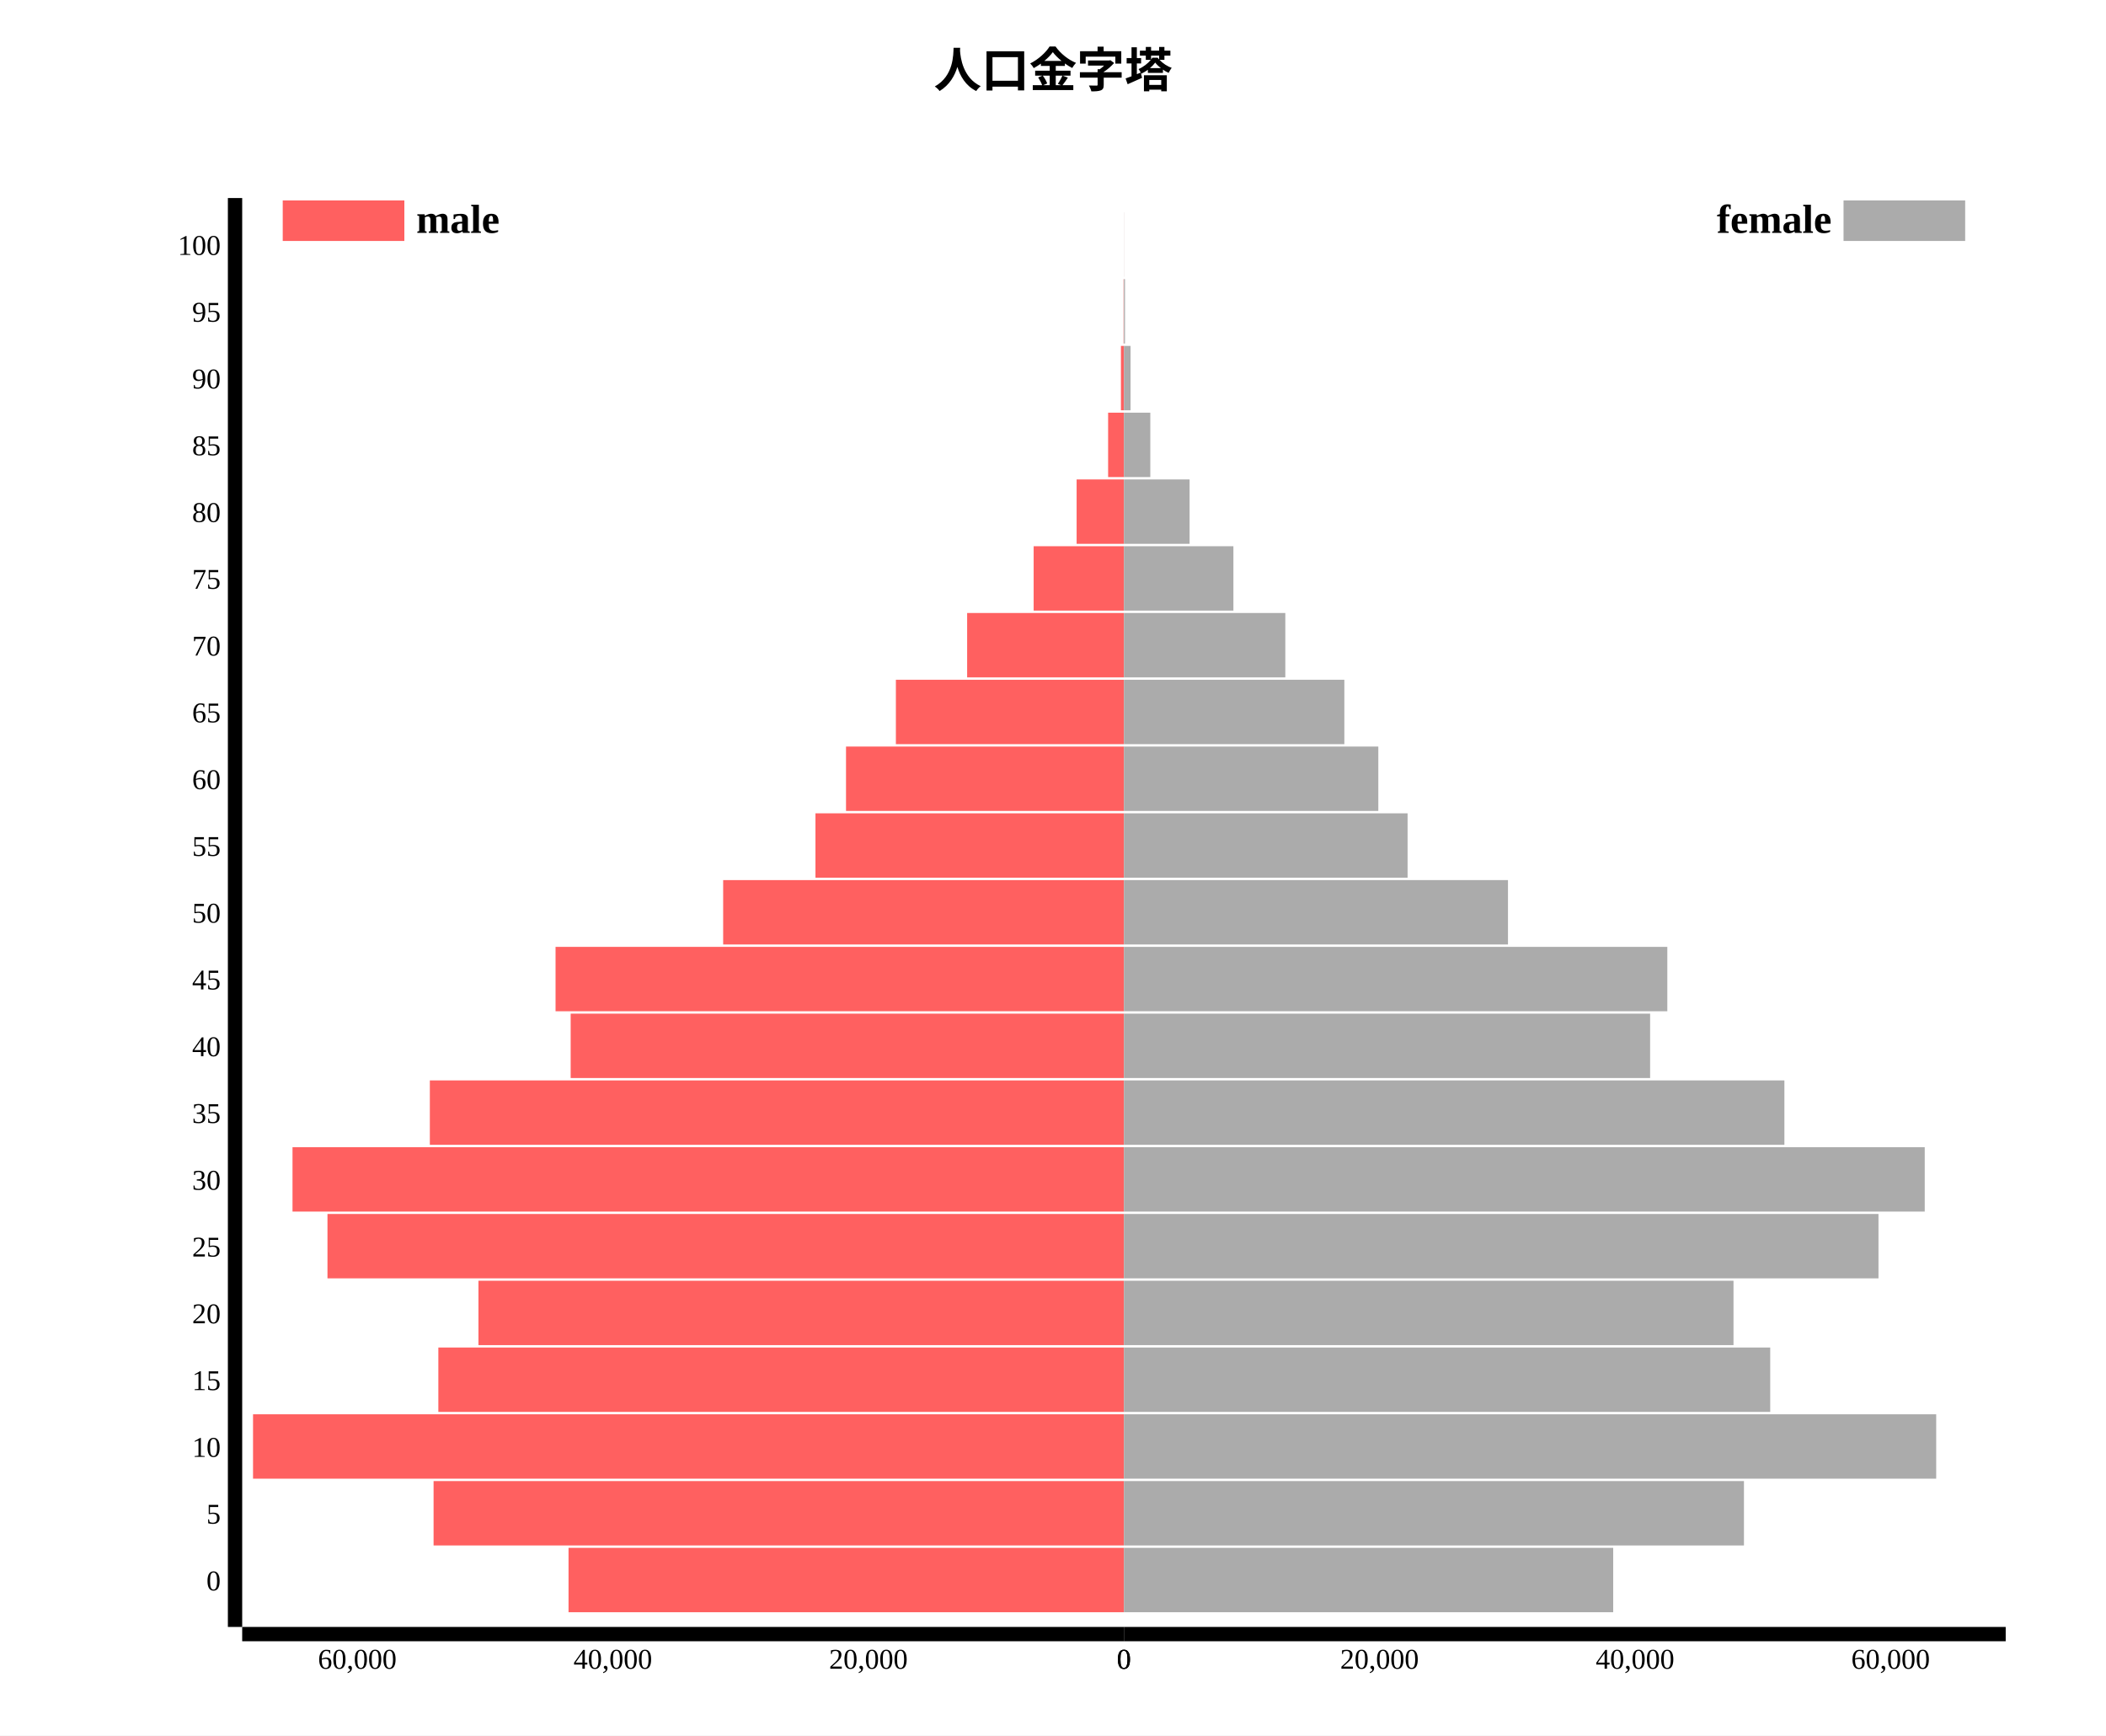
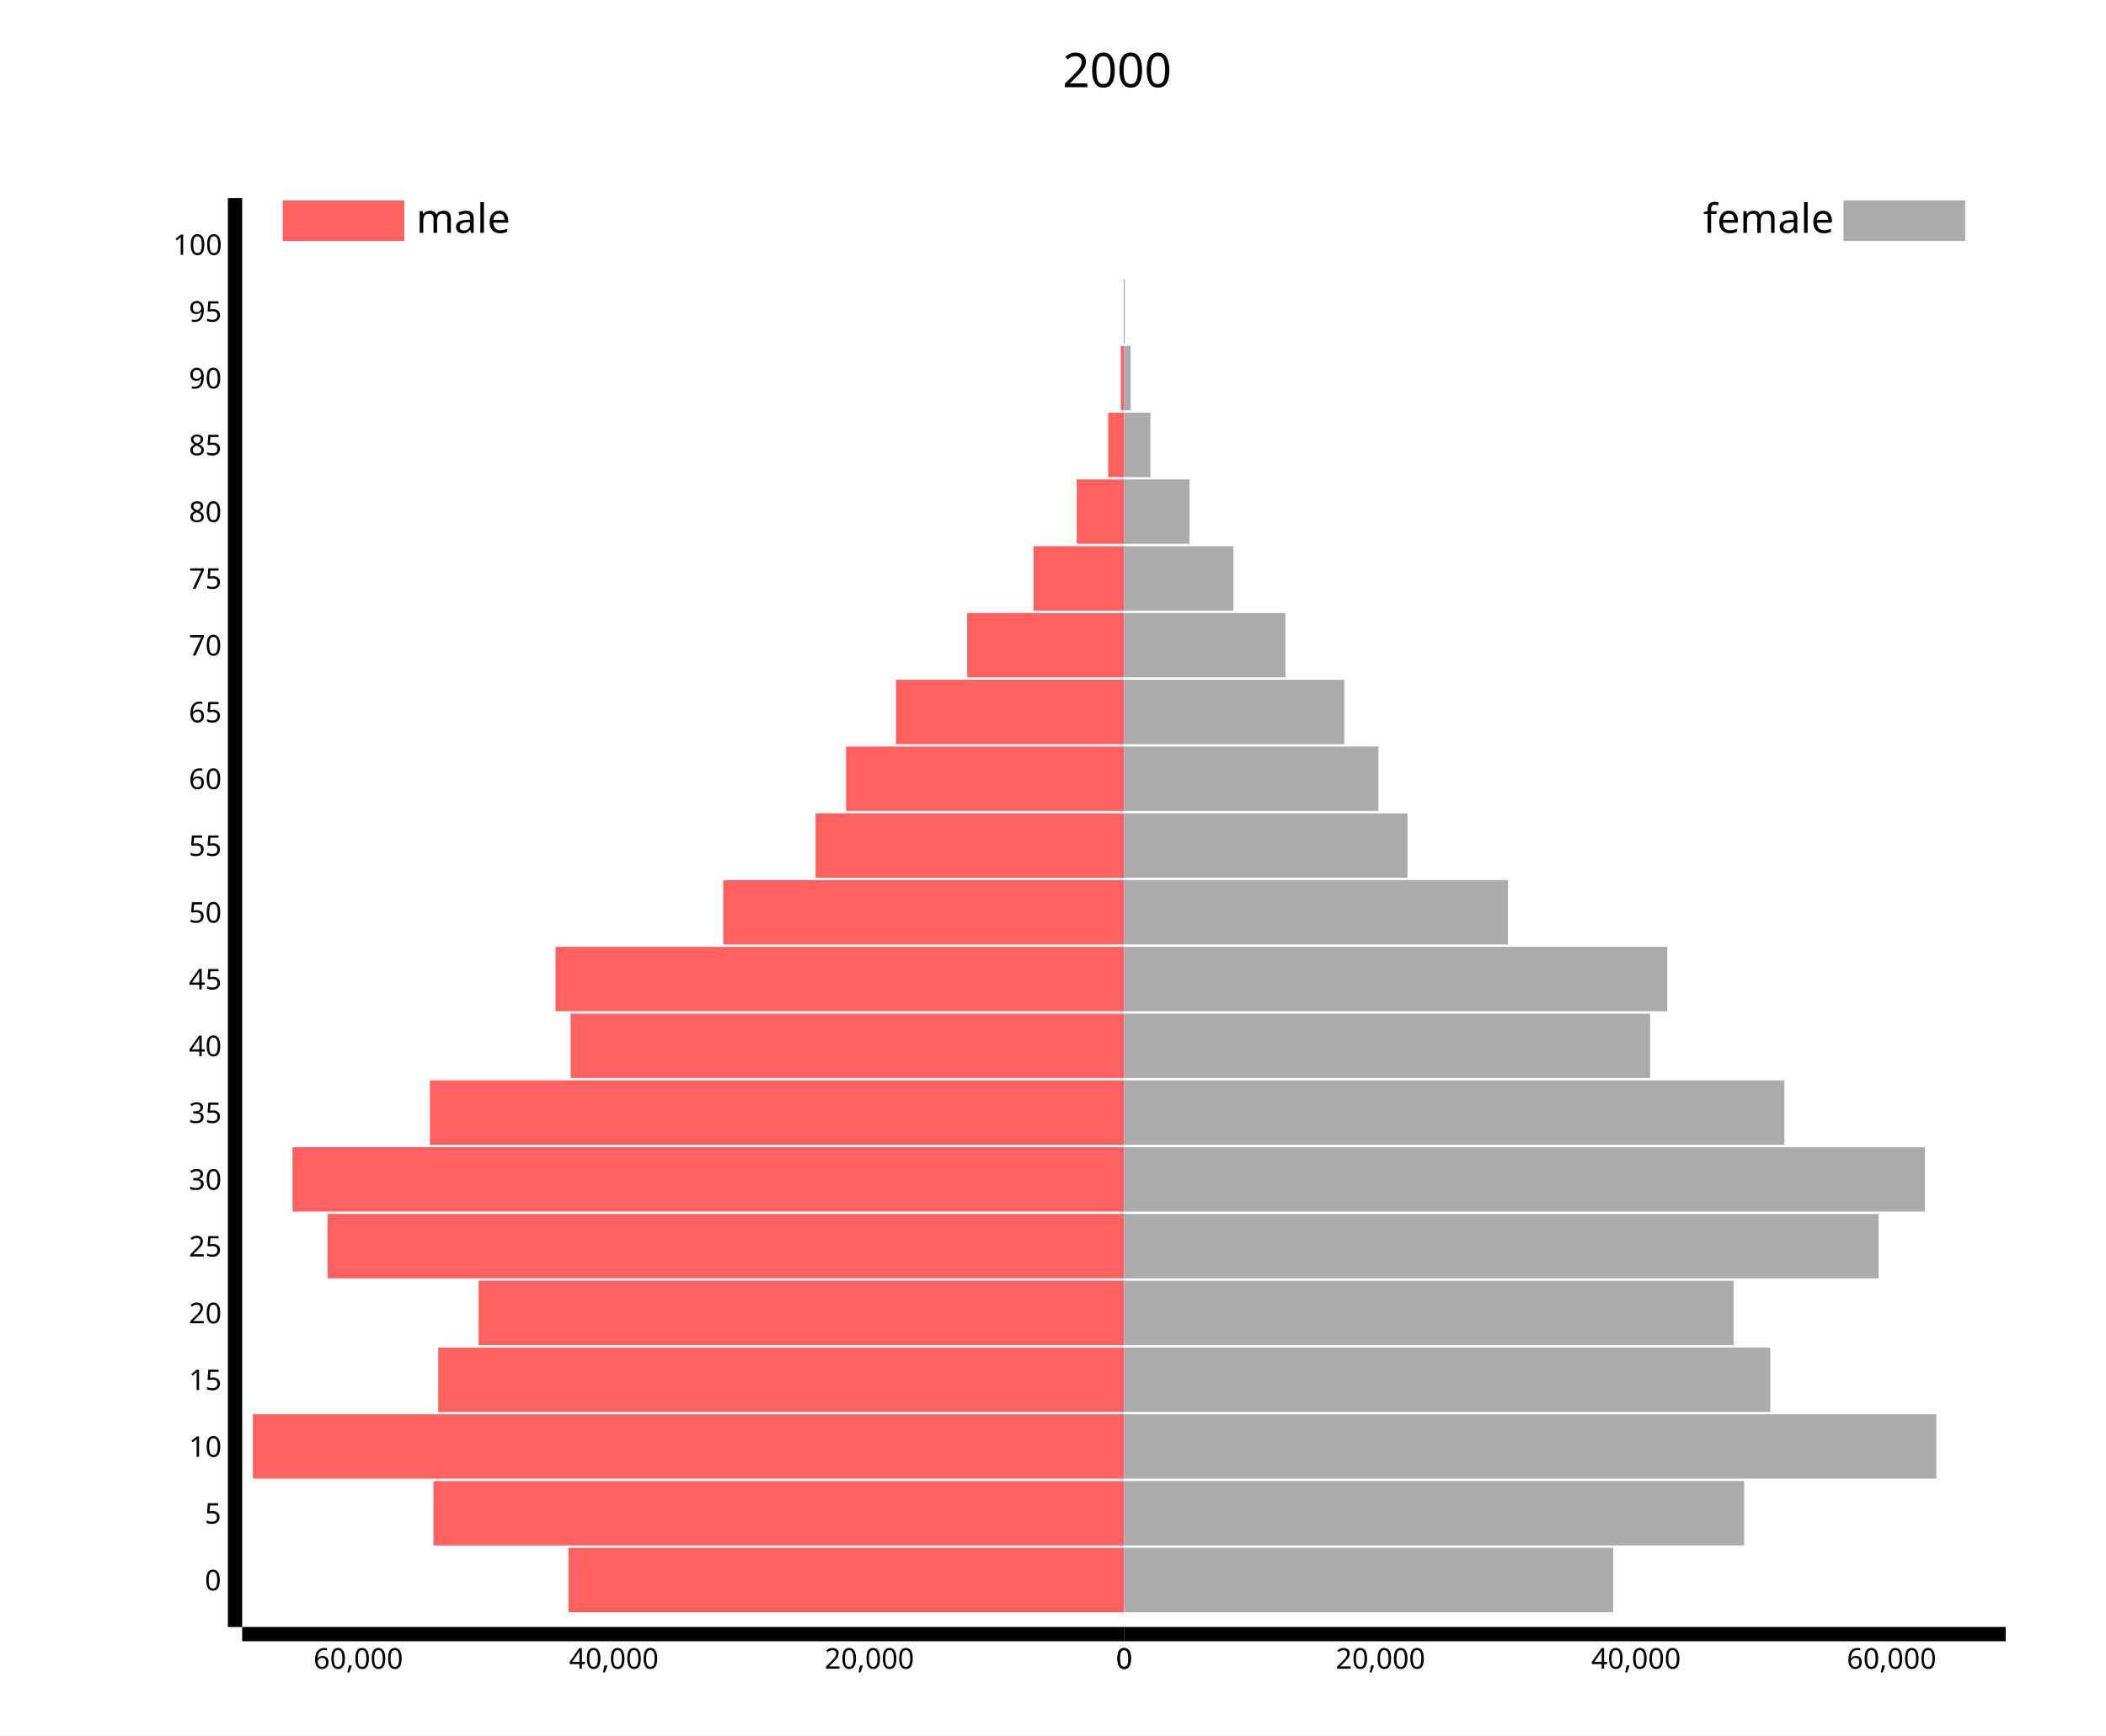
- <svg xmlns="http://www.w3.org/2000/svg" id="svg-892973281855086592" width="883" class="svg-populationPyramid" height="727.748" version="1.1">
-   <rect class="svgBg" x="0" y="0" width="100%" height="100%" fill="#fff" />
-   <g class="svgGroup" transform="translate(16.55625,16.55625)">
-     <g class="svgTitle" style="display: block;">
-       <text x="50%" y="0" dx="-16.556" dy="20" text-anchor="middle" fill="#000" style="font-size: 20px; font-weight: bold;">人口金字塔</text>
+ <svg xmlns="http://www.w3.org/2000/svg" version="1.1" id="svg-892973281855086592" x="0px" y="0px" viewBox="0 0 883 727.7" style="enable-background:new 0 0 883 727.7;" xml:space="preserve">
+   <style type="text/css">
+ 	.st0{fill:#FFFFFF;}
+ 	.st1{font-family:'KozGoPr6N-Regular-83pv-RKSJ-H';}
+ 	.st2{font-size:20px;}
+ 	.st3{fill:#FF6060;}
+ 	.st4{fill:#ABABAB;}
+ 	.st5{fill:#FFFFFF;fill-opacity:0;}
+ 	.st6{display:none;}
+ 	.st7{display:inline;}
+ 	.st8{font-family:'Arial-BoldMT';}
+ 	.st9{font-size:12px;}
+ 	.st10{display:inline;fill:#FF6060;}
+ 	.st11{font-family:'ArialMT';}
+ 	.st12{display:inline;fill:#ABABAB;}
+ 	.st13{fill:none;}
+ 	.st14{font-size:17px;}
+ </style>
+   <rect class="st0" width="883" height="727.7" />
+   <g transform="translate(16.55625,16.55625)">
+     <g>
+       <text transform="matrix(1 0 0 1 428.9436 19.9999)" class="st1 st2">2000</text>
    </g>
-     <g class="mainGroup" transform="translate(0,49.49)">
+     <g transform="translate(0,49.49)">
      <g transform="translate(84.98875,16.99775)">
-         <g class="rectGroup">
-           <rect fill="#ff6060" class="male" height="27" width="232.873" y="566" x="136.828" />
-           <rect fill="#ff6060" class="male" height="27" width="289.455" y="538" x="80.246" />
-           <rect fill="#ff6060" class="male" height="27" width="365.155" y="510" x="4.546" />
-           <rect fill="#ff6060" class="male" height="27" width="287.457" y="482" x="82.244" />
-           <rect fill="#ff6060" class="male" height="27" width="270.641" y="454" x="99.06" />
-           <rect fill="#ff6060" class="male" height="27" width="333.944" y="426" x="35.757" />
-           <rect fill="#ff6060" class="male" height="27" width="348.602" y="398" x="21.099" />
-           <rect fill="#ff6060" class="male" height="27" width="291.022" y="370" x="78.679" />
-           <rect fill="#ff6060" class="male" height="27" width="231.977" y="342" x="137.724" />
-           <rect fill="#ff6060" class="male" height="27" width="238.316" y="314" x="131.385" />
-           <rect fill="#ff6060" class="male" height="27" width="168.041" y="286" x="201.66" />
-           <rect fill="#ff6060" class="male" height="27" width="129.34" y="258" x="240.361" />
-           <rect fill="#ff6060" class="male" height="27" width="116.527" y="230" x="253.174" />
-           <rect fill="#ff6060" class="male" height="27" width="95.622" y="202" x="274.079" />
-           <rect fill="#ff6060" class="male" height="27" width="65.745" y="174" x="303.956" />
-           <rect fill="#ff6060" class="male" height="27" width="37.86" y="146" x="331.841" />
-           <rect fill="#ff6060" class="male" height="27" width="19.844" y="118" x="349.857" />
-           <rect fill="#ff6060" class="male" height="27" width="6.634" y="90" x="363.067" />
-           <rect fill="#ff6060" class="male" height="27" width="1.265" y="62" x="368.436" />
-           <rect fill="#ff6060" class="male" height="27" width="0.151" y="34" x="369.55" />
-           <rect fill="#ff6060" class="male" height="27" width="0.011" y="6" x="369.691" />
-           <rect fill="#ababab" class="female" height="27" width="205.129" y="566" x="369.701" />
-           <rect fill="#ababab" class="female" height="27" width="259.957" y="538" x="369.701" />
-           <rect fill="#ababab" class="female" height="27" width="340.558" y="510" x="369.701" />
-           <rect fill="#ababab" class="female" height="27" width="270.971" y="482" x="369.701" />
-           <rect fill="#ababab" class="female" height="27" width="255.576" y="454" x="369.701" />
-           <rect fill="#ababab" class="female" height="27" width="316.36" y="426" x="369.701" />
-           <rect fill="#ababab" class="female" height="27" width="335.751" y="398" x="369.701" />
-           <rect fill="#ababab" class="female" height="27" width="276.912" y="370" x="369.701" />
-           <rect fill="#ababab" class="female" height="27" width="220.615" y="342" x="369.701" />
-           <rect fill="#ababab" class="female" height="27" width="227.826" y="314" x="369.701" />
-           <rect fill="#ababab" class="female" height="27" width="161.014" y="286" x="369.701" />
-           <rect fill="#ababab" class="female" height="27" width="118.926" y="258" x="369.701" />
-           <rect fill="#ababab" class="female" height="27" width="106.651" y="230" x="369.701" />
-           <rect fill="#ababab" class="female" height="27" width="92.41" y="202" x="369.701" />
-           <rect fill="#ababab" class="female" height="27" width="67.662" y="174" x="369.701" />
-           <rect fill="#ababab" class="female" height="27" width="45.892" y="146" x="369.701" />
-           <rect fill="#ababab" class="female" height="27" width="27.522" y="118" x="369.701" />
-           <rect fill="#ababab" class="female" height="27" width="11.053" y="90" x="369.701" />
-           <rect fill="#ababab" class="female" height="27" width="2.768" y="62" x="369.701" />
-           <rect fill="#ababab" class="female" height="27" width="0.442" y="34" x="369.701" />
-           <rect fill="#ababab" class="female" height="27" width="0.039" y="6" x="369.701" />
-         </g>
-         <g class="coverGroup">
-           <rect x="136.828" y="566" width="438.002" height="27" fill="#fff" opacity="0" />
-           <rect x="80.246" y="538" width="549.412" height="27" fill="#fff" opacity="0" />
-           <rect x="4.546" y="510" width="705.713" height="27" fill="#fff" opacity="0" />
-           <rect x="82.244" y="482" width="558.428" height="27" fill="#fff" opacity="0" />
-           <rect x="99.06" y="454" width="526.217" height="27" fill="#fff" opacity="0" />
-           <rect x="35.757" y="426" width="650.304" height="27" fill="#fff" opacity="0" />
-           <rect x="21.099" y="398" width="684.353" height="27" fill="#fff" opacity="0" />
-           <rect x="78.679" y="370" width="567.934" height="27" fill="#fff" opacity="0" />
-           <rect x="137.724" y="342" width="452.592" height="27" fill="#fff" opacity="0" />
-           <rect x="131.385" y="314" width="466.143" height="27" fill="#fff" opacity="0" />
-           <rect x="201.66" y="286" width="329.055" height="27" fill="#fff" opacity="0" />
-           <rect x="240.361" y="258" width="248.267" height="27" fill="#fff" opacity="0" />
-           <rect x="253.174" y="230" width="223.178" height="27" fill="#fff" opacity="0" />
-           <rect x="274.079" y="202" width="188.033" height="27" fill="#fff" opacity="0" />
-           <rect x="303.956" y="174" width="133.407" height="27" fill="#fff" opacity="0" />
-           <rect x="331.841" y="146" width="83.752" height="27" fill="#fff" opacity="0" />
-           <rect x="349.857" y="118" width="47.366" height="27" fill="#fff" opacity="0" />
-           <rect x="363.067" y="90" width="17.687" height="27" fill="#fff" opacity="0" />
-           <rect x="368.436" y="62" width="4.032" height="27" fill="#fff" opacity="0" />
-           <rect x="369.55" y="34" width="0.592" height="27" fill="#fff" opacity="0" />
-           <rect x="369.691" y="6" width="0.049" height="27" fill="#fff" opacity="0" />
-         </g>
-         <g class="tooltipGroup" display="none" transform="translate(29.455,269.956)">
-           <rect x="0" y="0" width="122" height="60" fill="rgba(255,255,255,.9)" />
-           <text x="5" y="3" dy="15" style="font-weight: bold;">45</text>
-           <text x="5" y="21" dy="15" fill="#ff6060">male: 44484.2</text>
-           <text x="5" y="39" dy="15" fill="#ababab">female: 42526.1</text>
-         </g>
-         <g class="axis" transform="translate(0,599.1707)">
-           <g class="tick" transform="translate(369.7011,0)" style="opacity: 1;">
-             <line y2="6" x2="0" />
-             <text dy=".71em" y="9" x="0" style="text-anchor: middle;">0</text>
-           </g>
-           <g class="tick" transform="translate(262.5545,0)" style="opacity: 1;">
-             <line y2="6" x2="0" />
-             <text dy=".71em" y="9" x="0" style="text-anchor: middle;">20,000</text>
-           </g>
-           <g class="tick" transform="translate(155.408,0)" style="opacity: 1;">
-             <line y2="6" x2="0" />
-             <text dy=".71em" y="9" x="0" style="text-anchor: middle;">40,000</text>
-           </g>
-           <g class="tick" transform="translate(48.26148,0)" style="opacity: 1;">
-             <line y2="6" x2="0" />
-             <text dy=".71em" y="9" x="0" style="text-anchor: middle;">60,000</text>
-           </g>
-           <path class="domain" d="M0,6V0H369.701V6" />
-         </g>
-         <g class="axis" transform="translate(0,599.1707)">
-           <g class="tick" transform="translate(369.7011,0)" style="opacity: 1;">
-             <line y2="6" x2="0" />
-             <text dy=".71em" y="9" x="0" style="text-anchor: middle;">0</text>
-           </g>
-           <g class="tick" transform="translate(476.8476,0)" style="opacity: 1;">
-             <line y2="6" x2="0" />
-             <text dy=".71em" y="9" x="0" style="text-anchor: middle;">20,000</text>
-           </g>
-           <g class="tick" transform="translate(583.9941,0)" style="opacity: 1;">
-             <line y2="6" x2="0" />
-             <text dy=".71em" y="9" x="0" style="text-anchor: middle;">40,000</text>
-           </g>
-           <g class="tick" transform="translate(691.1406,0)" style="opacity: 1;">
-             <line y2="6" x2="0" />
-             <text dy=".71em" y="9" x="0" style="text-anchor: middle;">60,000</text>
-           </g>
-           <path class="domain" d="M369.701,6V0H739.402V6" />
-         </g>
-         <g class="axis" transform="translate(0,0)">
-           <g class="tick" transform="translate(0,580)" style="opacity: 1;">
-             <line x2="-6" y2="0" />
-             <text dy=".32em" x="-9" y="0" style="text-anchor: end;">0</text>
-           </g>
-           <g class="tick" transform="translate(0,552)" style="opacity: 1;">
-             <line x2="-6" y2="0" />
-             <text dy=".32em" x="-9" y="0" style="text-anchor: end;">5</text>
-           </g>
-           <g class="tick" transform="translate(0,524)" style="opacity: 1;">
-             <line x2="-6" y2="0" />
-             <text dy=".32em" x="-9" y="0" style="text-anchor: end;">10</text>
-           </g>
-           <g class="tick" transform="translate(0,496)" style="opacity: 1;">
-             <line x2="-6" y2="0" />
-             <text dy=".32em" x="-9" y="0" style="text-anchor: end;">15</text>
-           </g>
-           <g class="tick" transform="translate(0,468)" style="opacity: 1;">
-             <line x2="-6" y2="0" />
-             <text dy=".32em" x="-9" y="0" style="text-anchor: end;">20</text>
-           </g>
-           <g class="tick" transform="translate(0,440)" style="opacity: 1;">
-             <line x2="-6" y2="0" />
-             <text dy=".32em" x="-9" y="0" style="text-anchor: end;">25</text>
-           </g>
-           <g class="tick" transform="translate(0,412)" style="opacity: 1;">
-             <line x2="-6" y2="0" />
-             <text dy=".32em" x="-9" y="0" style="text-anchor: end;">30</text>
-           </g>
-           <g class="tick" transform="translate(0,384)" style="opacity: 1;">
-             <line x2="-6" y2="0" />
-             <text dy=".32em" x="-9" y="0" style="text-anchor: end;">35</text>
-           </g>
-           <g class="tick" transform="translate(0,356)" style="opacity: 1;">
-             <line x2="-6" y2="0" />
-             <text dy=".32em" x="-9" y="0" style="text-anchor: end;">40</text>
-           </g>
-           <g class="tick" transform="translate(0,328)" style="opacity: 1;">
-             <line x2="-6" y2="0" />
-             <text dy=".32em" x="-9" y="0" style="text-anchor: end;">45</text>
-           </g>
-           <g class="tick" transform="translate(0,300)" style="opacity: 1;">
-             <line x2="-6" y2="0" />
-             <text dy=".32em" x="-9" y="0" style="text-anchor: end;">50</text>
-           </g>
-           <g class="tick" transform="translate(0,272)" style="opacity: 1;">
-             <line x2="-6" y2="0" />
-             <text dy=".32em" x="-9" y="0" style="text-anchor: end;">55</text>
-           </g>
-           <g class="tick" transform="translate(0,244)" style="opacity: 1;">
-             <line x2="-6" y2="0" />
-             <text dy=".32em" x="-9" y="0" style="text-anchor: end;">60</text>
-           </g>
-           <g class="tick" transform="translate(0,216)" style="opacity: 1;">
-             <line x2="-6" y2="0" />
-             <text dy=".32em" x="-9" y="0" style="text-anchor: end;">65</text>
-           </g>
-           <g class="tick" transform="translate(0,188)" style="opacity: 1;">
-             <line x2="-6" y2="0" />
-             <text dy=".32em" x="-9" y="0" style="text-anchor: end;">70</text>
-           </g>
-           <g class="tick" transform="translate(0,160)" style="opacity: 1;">
-             <line x2="-6" y2="0" />
-             <text dy=".32em" x="-9" y="0" style="text-anchor: end;">75</text>
-           </g>
-           <g class="tick" transform="translate(0,132)" style="opacity: 1;">
-             <line x2="-6" y2="0" />
-             <text dy=".32em" x="-9" y="0" style="text-anchor: end;">80</text>
-           </g>
-           <g class="tick" transform="translate(0,104)" style="opacity: 1;">
-             <line x2="-6" y2="0" />
-             <text dy=".32em" x="-9" y="0" style="text-anchor: end;">85</text>
-           </g>
-           <g class="tick" transform="translate(0,76)" style="opacity: 1;">
-             <line x2="-6" y2="0" />
-             <text dy=".32em" x="-9" y="0" style="text-anchor: end;">90</text>
-           </g>
-           <g class="tick" transform="translate(0,48)" style="opacity: 1;">
-             <line x2="-6" y2="0" />
-             <text dy=".32em" x="-9" y="0" style="text-anchor: end;">95</text>
-           </g>
-           <g class="tick" transform="translate(0,20)" style="opacity: 1;">
-             <line x2="-6" y2="0" />
-             <text dy=".32em" x="-9" y="0" style="text-anchor: end;">100</text>
-           </g>
-           <path class="domain" d="M-6,0H0V599.171H-6" />
-         </g>
        <g>
-           <rect x="16.998" y="1" width="50.993" height="17" fill="#ff6060" />
-           <text x="72.991" y="14.6" text-anchor="start" style="font-size: 17px; font-weight: bold;">male</text>
+           <rect x="136.8" y="566" class="st3" width="232.9" height="27" />
+           <rect x="80.2" y="538" class="st3" width="289.5" height="27" />
+           <rect x="4.5" y="510" class="st3" width="365.2" height="27" />
+           <rect x="82.2" y="482" class="st3" width="287.5" height="27" />
+           <rect x="99.1" y="454" class="st3" width="270.6" height="27" />
+           <rect x="35.8" y="426" class="st3" width="333.9" height="27" />
+           <rect x="21.1" y="398" class="st3" width="348.6" height="27" />
+           <rect x="78.7" y="370" class="st3" width="291" height="27" />
+           <rect x="137.7" y="342" class="st3" width="232" height="27" />
+           <rect x="131.4" y="314" class="st3" width="238.3" height="27" />
+           <rect x="201.7" y="286" class="st3" width="168" height="27" />
+           <rect x="240.4" y="258" class="st3" width="129.3" height="27" />
+           <rect x="253.2" y="230" class="st3" width="116.5" height="27" />
+           <rect x="274.1" y="202" class="st3" width="95.6" height="27" />
+           <rect x="304" y="174" class="st3" width="65.7" height="27" />
+           <rect x="331.8" y="146" class="st3" width="37.9" height="27" />
+           <rect x="349.9" y="118" class="st3" width="19.8" height="27" />
+           <rect x="363.1" y="90" class="st3" width="6.6" height="27" />
+           <rect x="368.4" y="62" class="st3" width="1.3" height="27" />
+           <rect x="369.6" y="34" class="st3" width="0.2" height="27" />
+           <rect x="369.7" y="6" class="st3" width="0" height="27" />
+           <rect x="369.7" y="566" class="st4" width="205.1" height="27" />
+           <rect x="369.7" y="538" class="st4" width="260" height="27" />
+           <rect x="369.7" y="510" class="st4" width="340.6" height="27" />
+           <rect x="369.7" y="482" class="st4" width="271" height="27" />
+           <rect x="369.7" y="454" class="st4" width="255.6" height="27" />
+           <rect x="369.7" y="426" class="st4" width="316.4" height="27" />
+           <rect x="369.7" y="398" class="st4" width="335.8" height="27" />
+           <rect x="369.7" y="370" class="st4" width="276.9" height="27" />
+           <rect x="369.7" y="342" class="st4" width="220.6" height="27" />
+           <rect x="369.7" y="314" class="st4" width="227.8" height="27" />
+           <rect x="369.7" y="286" class="st4" width="161" height="27" />
+           <rect x="369.7" y="258" class="st4" width="118.9" height="27" />
+           <rect x="369.7" y="230" class="st4" width="106.7" height="27" />
+           <rect x="369.7" y="202" class="st4" width="92.4" height="27" />
+           <rect x="369.7" y="174" class="st4" width="67.7" height="27" />
+           <rect x="369.7" y="146" class="st4" width="45.9" height="27" />
+           <rect x="369.7" y="118" class="st4" width="27.5" height="27" />
+           <rect x="369.7" y="90" class="st4" width="11.1" height="27" />
+           <rect x="369.7" y="62" class="st4" width="2.8" height="27" />
+           <rect x="369.7" y="34" class="st4" width="0.4" height="27" />
+           <rect x="369.7" y="6" class="st4" width="0" height="27" />
+         </g>
+         <g>
+           <rect x="136.8" y="566" class="st5" width="438" height="27" />
+           <rect x="80.2" y="538" class="st5" width="549.4" height="27" />
+           <rect x="4.5" y="510" class="st5" width="705.7" height="27" />
+           <rect x="82.2" y="482" class="st5" width="558.4" height="27" />
+           <rect x="99.1" y="454" class="st5" width="526.2" height="27" />
+           <rect x="35.8" y="426" class="st5" width="650.3" height="27" />
+           <rect x="21.1" y="398" class="st5" width="684.4" height="27" />
+           <rect x="78.7" y="370" class="st5" width="567.9" height="27" />
+           <rect x="137.7" y="342" class="st5" width="452.6" height="27" />
+           <rect x="131.4" y="314" class="st5" width="466.1" height="27" />
+           <rect x="201.7" y="286" class="st5" width="329.1" height="27" />
+           <rect x="240.4" y="258" class="st5" width="248.3" height="27" />
+           <rect x="253.2" y="230" class="st5" width="223.2" height="27" />
+           <rect x="274.1" y="202" class="st5" width="188" height="27" />
+           <rect x="304" y="174" class="st5" width="133.4" height="27" />
+           <rect x="331.8" y="146" class="st5" width="83.8" height="27" />
+           <rect x="349.9" y="118" class="st5" width="47.4" height="27" />
+           <rect x="363.1" y="90" class="st5" width="17.7" height="27" />
+           <rect x="368.4" y="62" class="st5" width="4" height="27" />
+           <rect x="369.6" y="34" class="st5" width="0.6" height="27" />
+           <rect x="369.7" y="6" class="st5" width="0" height="27" />
+         </g>
+         <g transform="translate(29.455,269.956)" class="st6">
+           <rect x="0" y="0" class="st7" width="122" height="60" />
+           <text transform="matrix(1 0 0 1 5 18)" class="st7 st8 st9">45</text>
+           <text transform="matrix(1 0 0 1 5 36)" class="st10 st11 st9">male: 44484.2</text>
+           <text transform="matrix(1 0 0 1 5 54)" class="st12 st11 st9">female: 42526.1</text>
+         </g>
+         <g transform="translate(0,599.1707)">
+           <g transform="translate(369.7011,0)">
+             <line class="st13" x1="0" y1="0" x2="0" y2="6" />
+             <text transform="matrix(1 0 0 1 -3.3369 17.52)" class="st11 st9">0</text>
+           </g>
+           <g transform="translate(262.5545,0)">
+             <line class="st13" x1="0" y1="0" x2="0" y2="6" />
+             <text transform="matrix(1 0 0 1 -18.3516 17.52)" class="st11 st9">20,000</text>
+           </g>
+           <g transform="translate(155.408,0)">
+             <line class="st13" x1="0" y1="0" x2="0" y2="6" />
+             <text transform="matrix(1 0 0 1 -18.3516 17.52)" class="st11 st9">40,000</text>
+           </g>
+           <g transform="translate(48.26148,0)">
+             <line class="st13" x1="0" y1="0" x2="0" y2="6" />
+             <text transform="matrix(1 0 0 1 -18.3516 17.52)" class="st11 st9">60,000</text>
+           </g>
+           <path d="M0,6V0h369.7v6" />
+         </g>
+         <g transform="translate(0,599.1707)">
+           <g transform="translate(369.7011,0)">
+             <line class="st13" x1="0" y1="0" x2="0" y2="6" />
+             <text transform="matrix(1 0 0 1 -3.3369 17.52)" class="st11 st9">0</text>
+           </g>
+           <g transform="translate(476.8476,0)">
+             <line class="st13" x1="0" y1="0" x2="0" y2="6" />
+             <text transform="matrix(1 0 0 1 -18.3516 17.52)" class="st11 st9">20,000</text>
+           </g>
+           <g transform="translate(583.9941,0)">
+             <line class="st13" x1="0" y1="0" x2="0" y2="6" />
+             <text transform="matrix(1 0 0 1 -18.3516 17.52)" class="st11 st9">40,000</text>
+           </g>
+           <g transform="translate(691.1406,0)">
+             <line class="st13" x1="0" y1="0" x2="0" y2="6" />
+             <text transform="matrix(1 0 0 1 -18.3516 17.52)" class="st11 st9">60,000</text>
+           </g>
+           <path d="M369.7,6V0h369.7v6" />
+         </g>
+         <g transform="translate(0,0)">
+           <g transform="translate(0,580)">
+             <line class="st13" x1="0" y1="0" x2="-6" y2="0" />
+             <text transform="matrix(1 0 0 1 -15.6738 3.84)" class="st11 st9">0</text>
+           </g>
+           <g transform="translate(0,552)">
+             <line class="st13" x1="0" y1="0" x2="-6" y2="0" />
+             <text transform="matrix(1 0 0 1 -15.6738 3.84)" class="st11 st9">5</text>
+           </g>
+           <g transform="translate(0,524)">
+             <line class="st13" x1="0" y1="0" x2="-6" y2="0" />
+             <text transform="matrix(1 0 0 1 -22.3477 3.84)" class="st11 st9">10</text>
+           </g>
+           <g transform="translate(0,496)">
+             <line class="st13" x1="0" y1="0" x2="-6" y2="0" />
+             <text transform="matrix(1 0 0 1 -22.3477 3.84)" class="st11 st9">15</text>
+           </g>
+           <g transform="translate(0,468)">
+             <line class="st13" x1="0" y1="0" x2="-6" y2="0" />
+             <text transform="matrix(1 0 0 1 -22.3477 3.84)" class="st11 st9">20</text>
+           </g>
+           <g transform="translate(0,440)">
+             <line class="st13" x1="0" y1="0" x2="-6" y2="0" />
+             <text transform="matrix(1 0 0 1 -22.3477 3.84)" class="st11 st9">25</text>
+           </g>
+           <g transform="translate(0,412)">
+             <line class="st13" x1="0" y1="0" x2="-6" y2="0" />
+             <text transform="matrix(1 0 0 1 -22.3477 3.84)" class="st11 st9">30</text>
+           </g>
+           <g transform="translate(0,384)">
+             <line class="st13" x1="0" y1="0" x2="-6" y2="0" />
+             <text transform="matrix(1 0 0 1 -22.3477 3.84)" class="st11 st9">35</text>
+           </g>
+           <g transform="translate(0,356)">
+             <line class="st13" x1="0" y1="0" x2="-6" y2="0" />
+             <text transform="matrix(1 0 0 1 -22.3477 3.84)" class="st11 st9">40</text>
+           </g>
+           <g transform="translate(0,328)">
+             <line class="st13" x1="0" y1="0" x2="-6" y2="0" />
+             <text transform="matrix(1 0 0 1 -22.3477 3.84)" class="st11 st9">45</text>
+           </g>
+           <g transform="translate(0,300)">
+             <line class="st13" x1="0" y1="0" x2="-6" y2="0" />
+             <text transform="matrix(1 0 0 1 -22.3477 3.84)" class="st11 st9">50</text>
+           </g>
+           <g transform="translate(0,272)">
+             <line class="st13" x1="0" y1="0" x2="-6" y2="0" />
+             <text transform="matrix(1 0 0 1 -22.3477 3.84)" class="st11 st9">55</text>
+           </g>
+           <g transform="translate(0,244)">
+             <line class="st13" x1="0" y1="0" x2="-6" y2="0" />
+             <text transform="matrix(1 0 0 1 -22.3477 3.84)" class="st11 st9">60</text>
+           </g>
+           <g transform="translate(0,216)">
+             <line class="st13" x1="0" y1="0" x2="-6" y2="0" />
+             <text transform="matrix(1 0 0 1 -22.3477 3.84)" class="st11 st9">65</text>
+           </g>
+           <g transform="translate(0,188)">
+             <line class="st13" x1="0" y1="0" x2="-6" y2="0" />
+             <text transform="matrix(1 0 0 1 -22.3477 3.84)" class="st11 st9">70</text>
+           </g>
+           <g transform="translate(0,160)">
+             <line class="st13" x1="0" y1="0" x2="-6" y2="0" />
+             <text transform="matrix(1 0 0 1 -22.3477 3.84)" class="st11 st9">75</text>
+           </g>
+           <g transform="translate(0,132)">
+             <line class="st13" x1="0" y1="0" x2="-6" y2="0" />
+             <text transform="matrix(1 0 0 1 -22.3477 3.84)" class="st11 st9">80</text>
+           </g>
+           <g transform="translate(0,104)">
+             <line class="st13" x1="0" y1="0" x2="-6" y2="0" />
+             <text transform="matrix(1 0 0 1 -22.3477 3.84)" class="st11 st9">85</text>
+           </g>
+           <g transform="translate(0,76)">
+             <line class="st13" x1="0" y1="0" x2="-6" y2="0" />
+             <text transform="matrix(1 0 0 1 -22.3477 3.84)" class="st11 st9">90</text>
+           </g>
+           <g transform="translate(0,48)">
+             <line class="st13" x1="0" y1="0" x2="-6" y2="0" />
+             <text transform="matrix(1 0 0 1 -22.3477 3.84)" class="st11 st9">95</text>
+           </g>
+           <g transform="translate(0,20)">
+             <line class="st13" x1="0" y1="0" x2="-6" y2="0" />
+             <text transform="matrix(1 0 0 1 -29.0215 3.84)" class="st11 st9">100</text>
+           </g>
+           <path d="M-6,0h6v599.2h-6" />
+         </g>
+         <g>
+           <rect x="17" y="1" class="st3" width="51" height="17" />
+           <text transform="matrix(1 0 0 1 72.991 14.6)" class="st8 st14">male</text>
        </g>
        <g transform="translate(722.4044,0)">
-           <rect x="-50.993" y="1" width="50.993" height="17" fill="#ababab" />
-           <text x="-55.993" y="14.6" text-anchor="end" style="font-size: 17px; font-weight: bold;">female</text>
+           <rect x="-51" y="1" class="st4" width="51" height="17" />
+           <text transform="matrix(1 0 0 1 -109.857 14.6)" class="st8 st14">female</text>
        </g>
      </g>
    </g>
  </g>
</svg>
